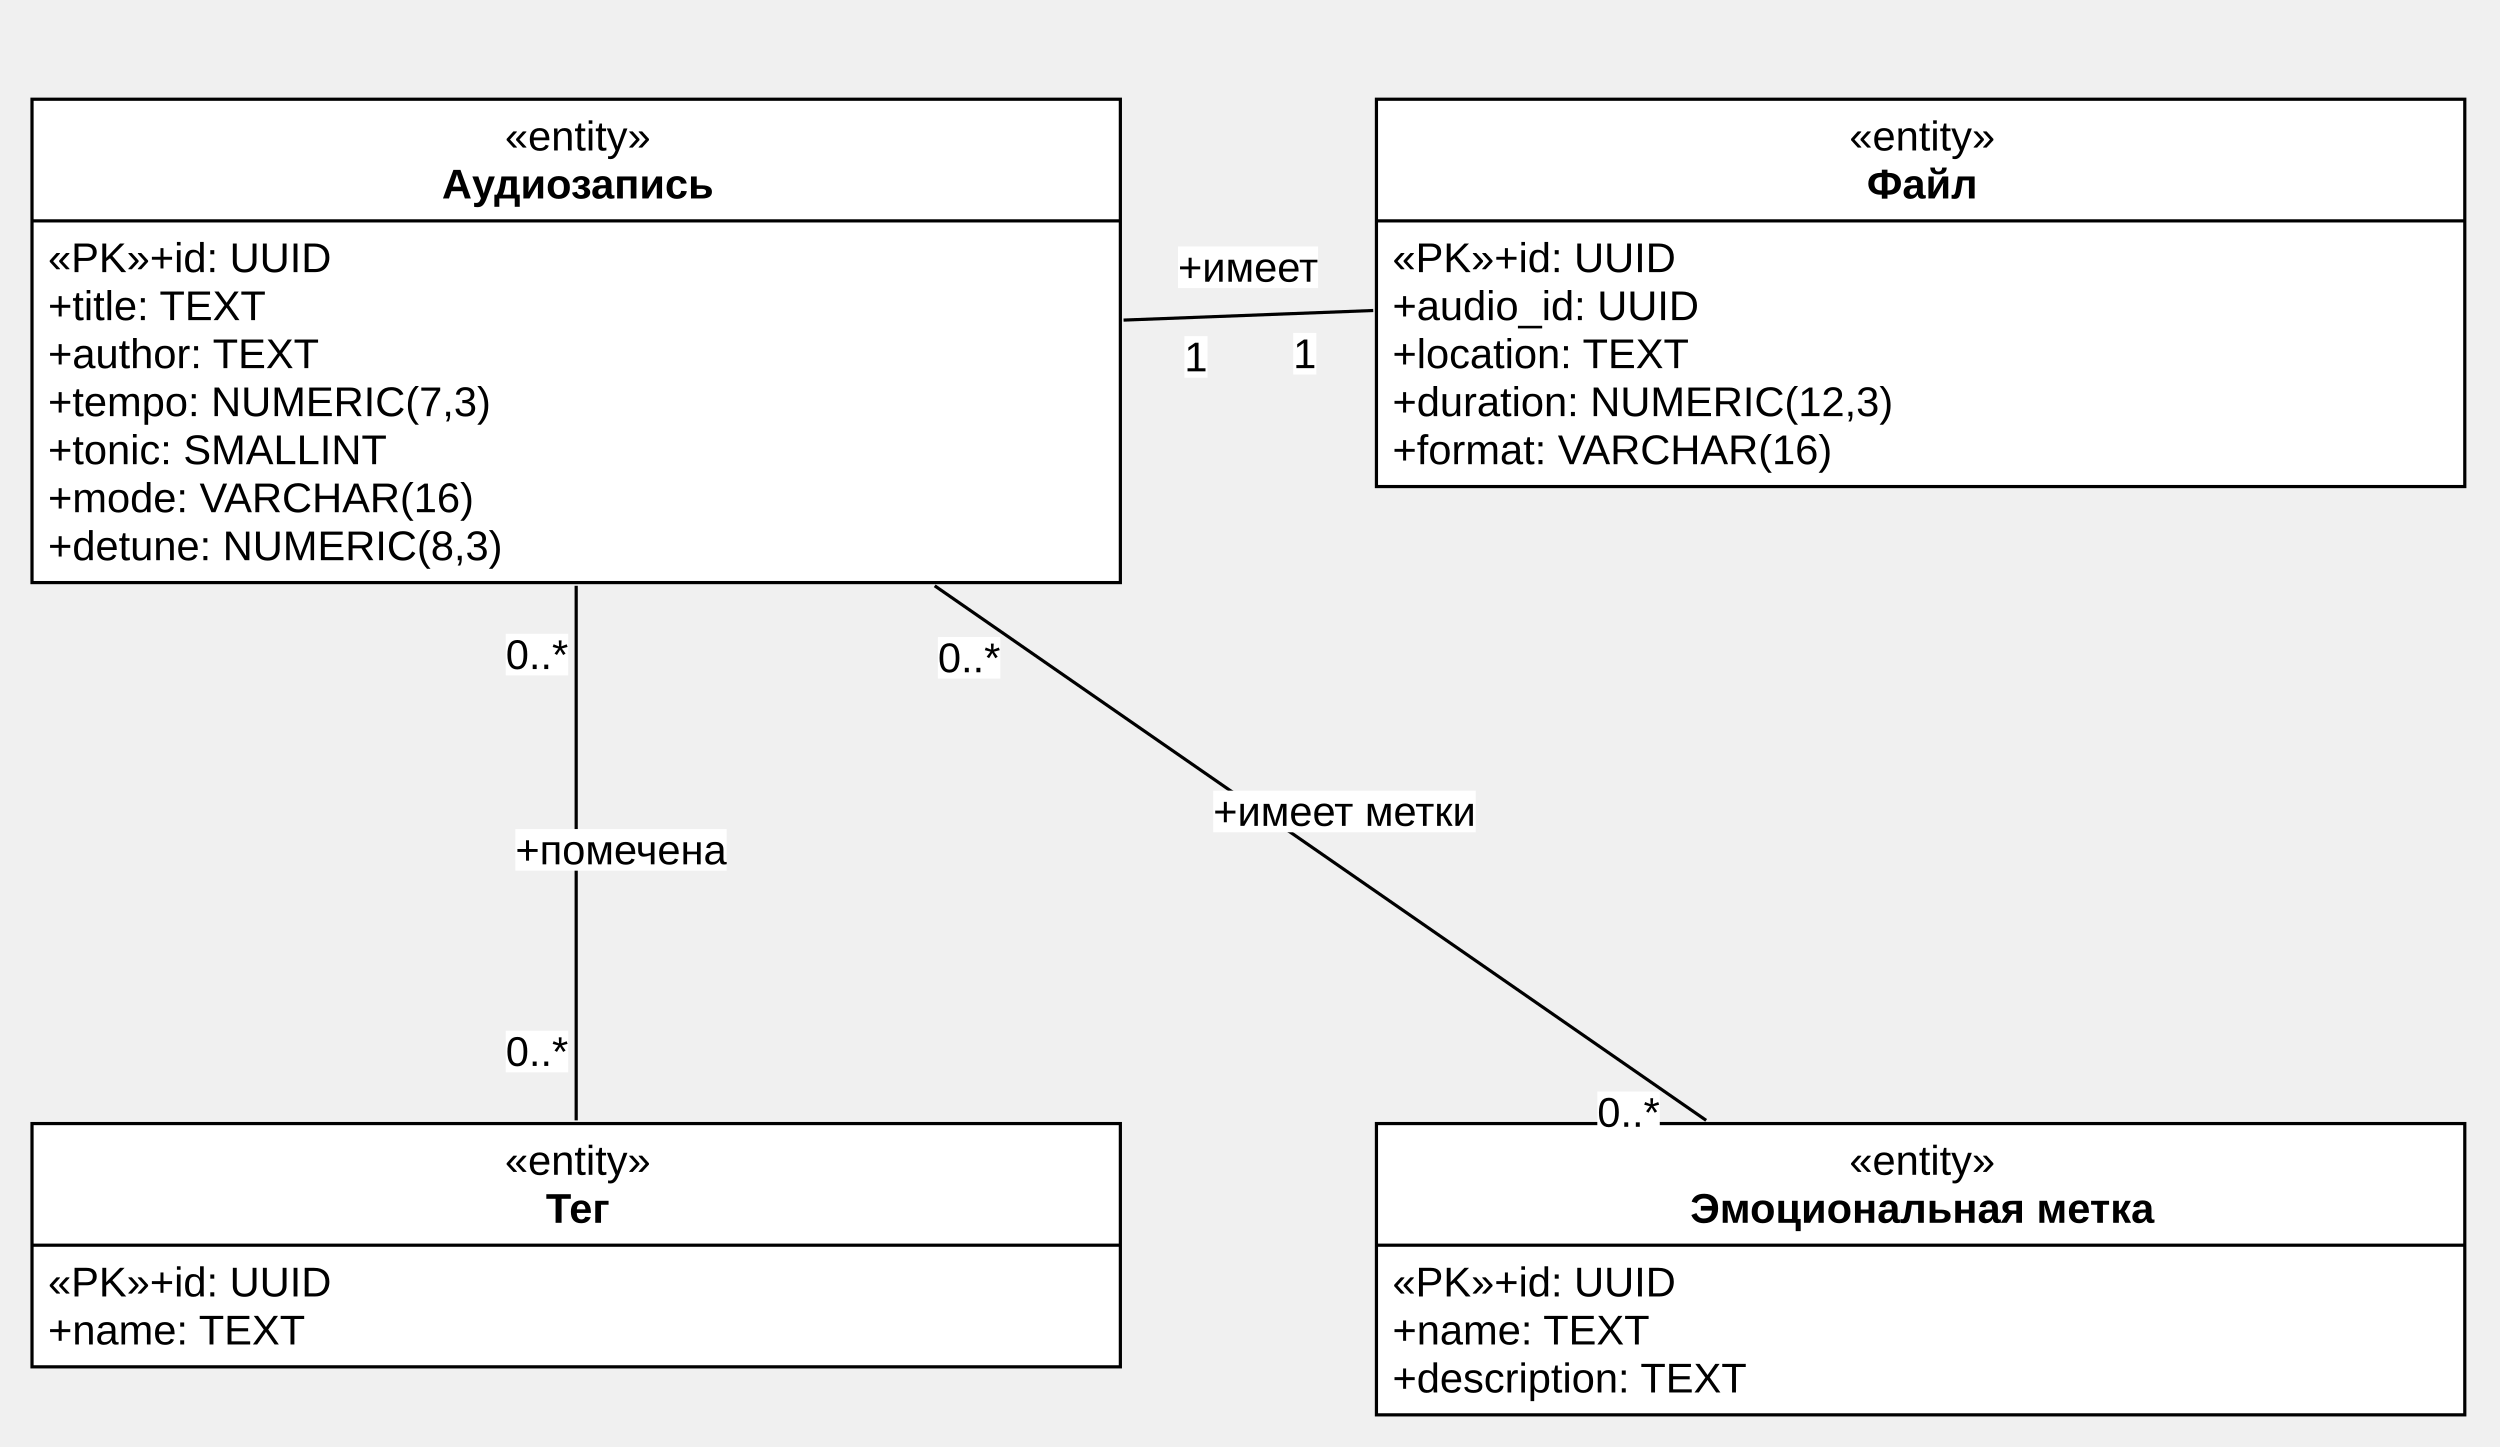
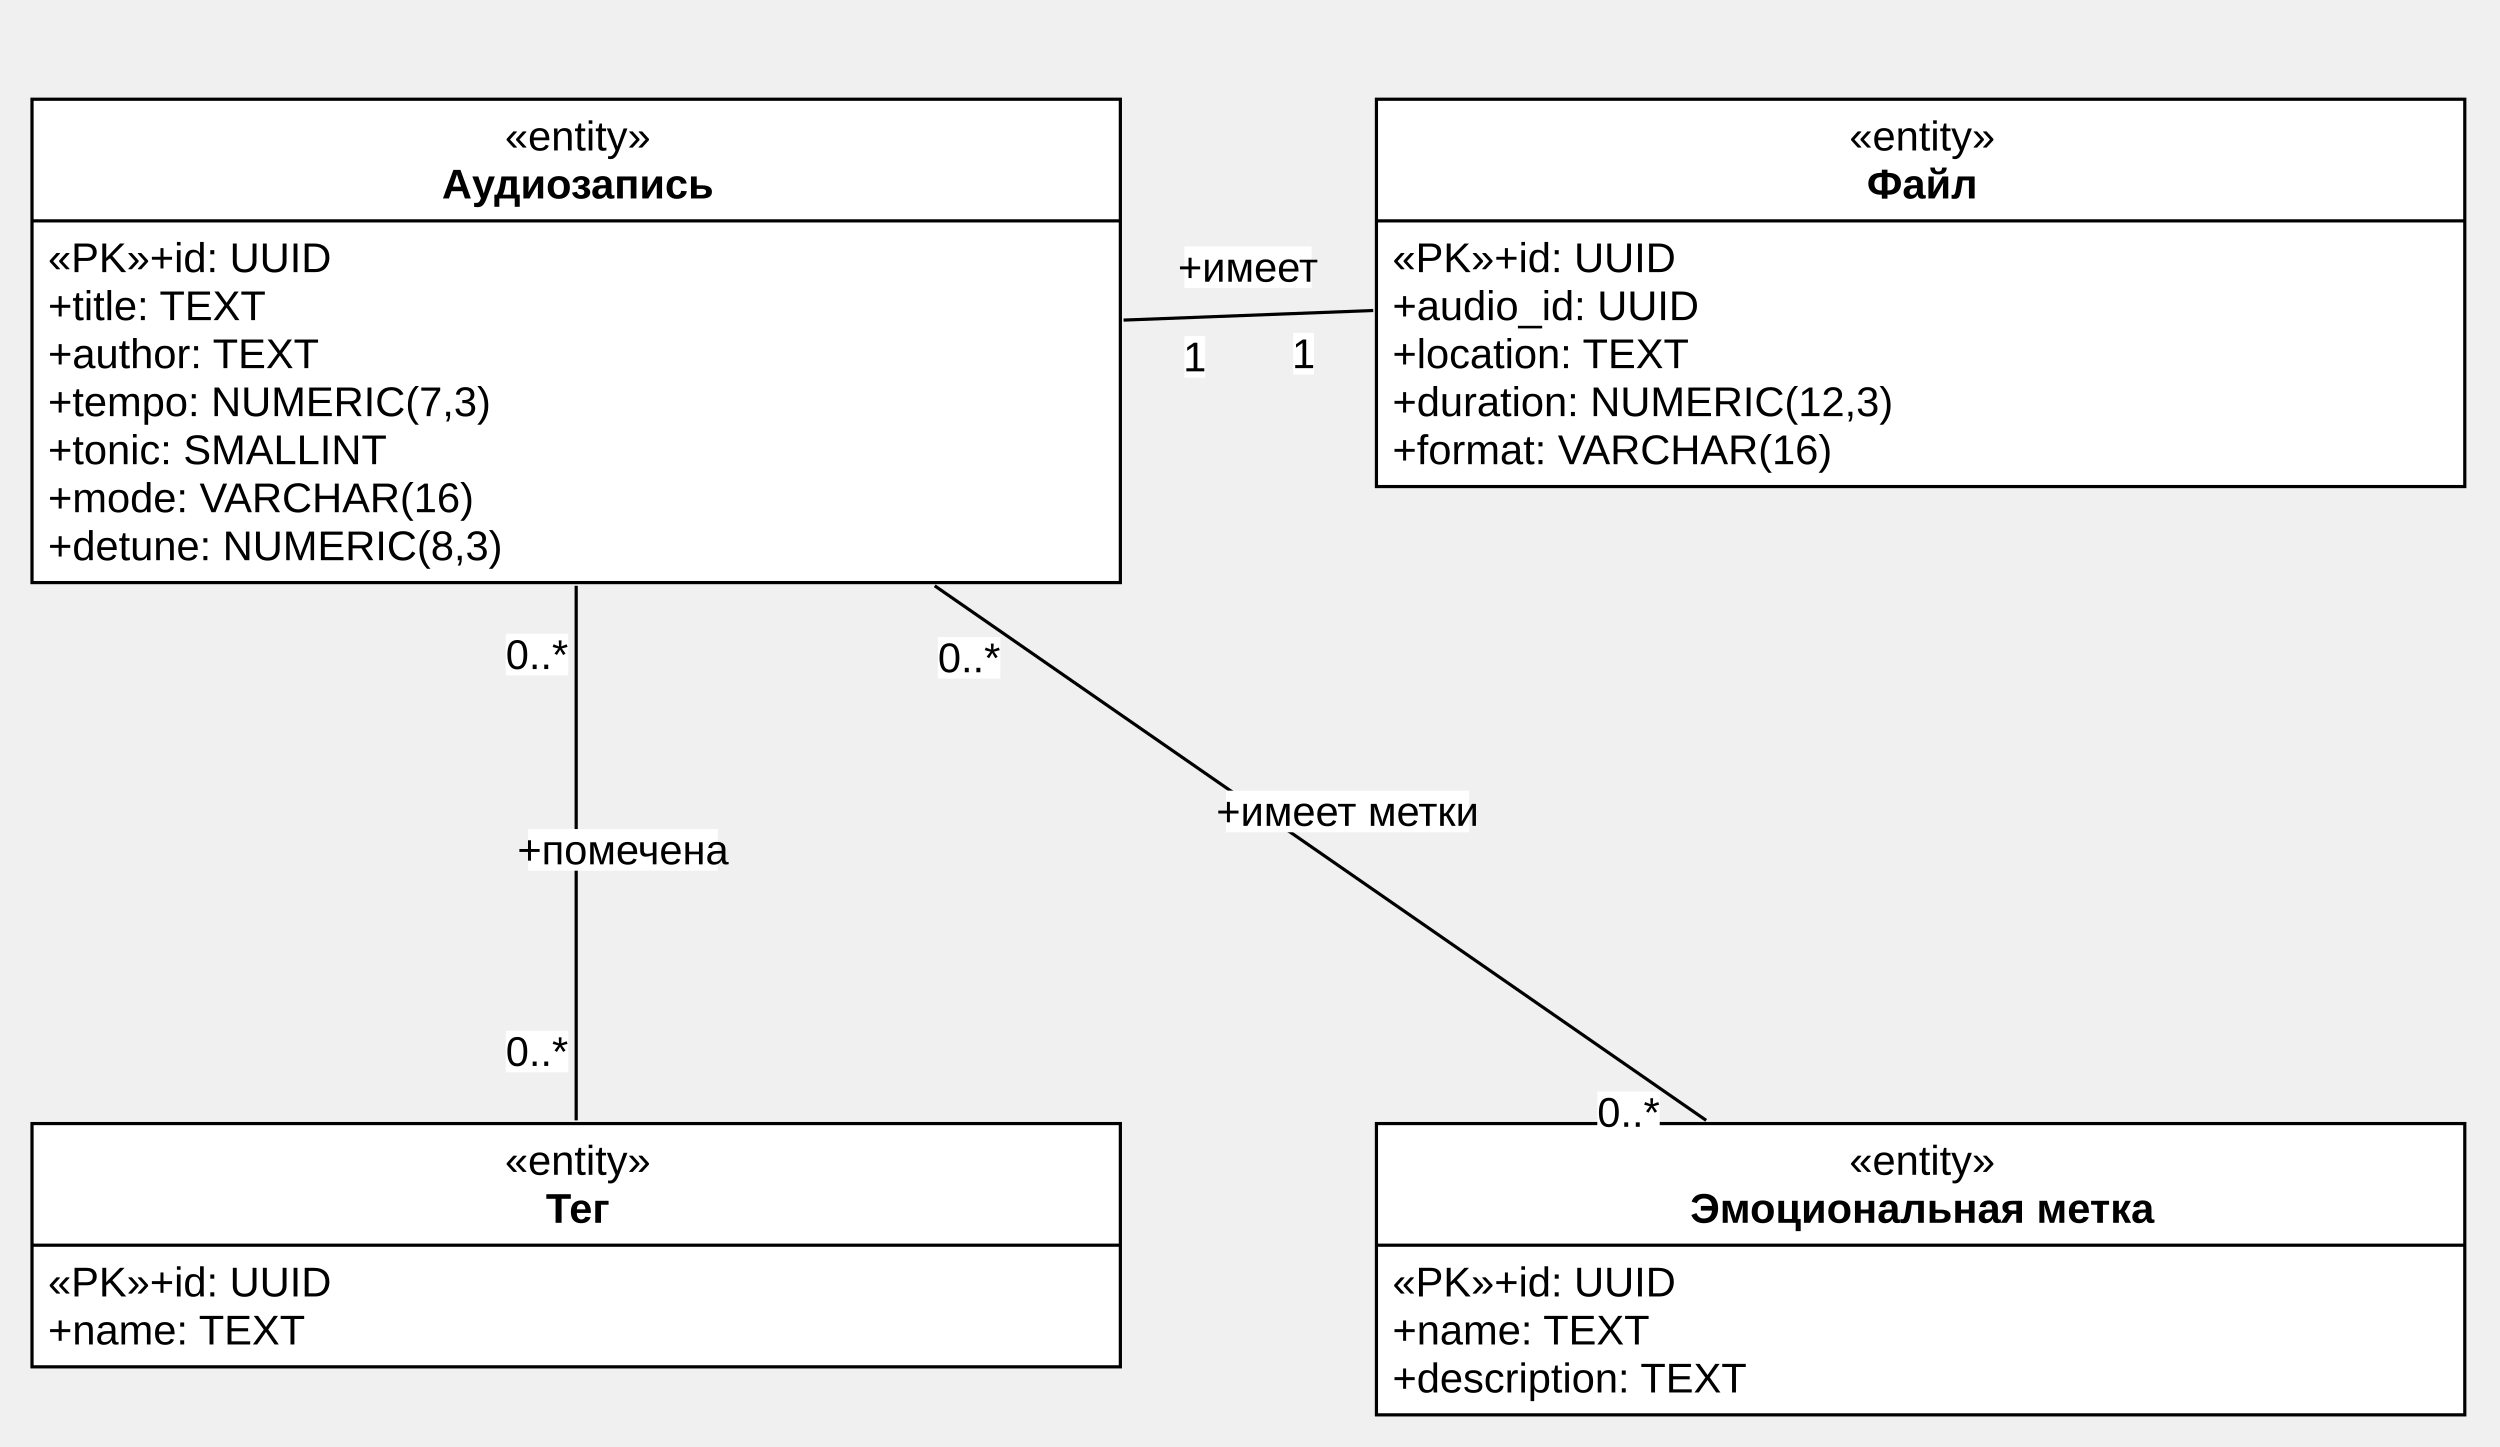
<svg xmlns="http://www.w3.org/2000/svg" version="1.1" width="781" height="452">
  <defs />
  <g>
    <g>
      <rect fill="#ffffff" stroke="none" x="30" y="30" width="340" height="151" transform="matrix(1 0 0 1 -20 1)" />
    </g>
    <g>
      <path fill="none" stroke="#000000" paint-order="fill stroke markers" d=" M 10 31 L 350 31 L 350 182 L 10 182 L 10 31 Z Z" stroke-miterlimit="10" stroke-dasharray="" />
    </g>
    <g>
      <path fill="none" stroke="#000000" paint-order="fill stroke markers" d=" M 10 69 L 350 69" stroke-miterlimit="10" stroke-dasharray="" />
    </g>
    <g>
      <g>
        <path fill="none" stroke="none" />
        <text fill="#000000" stroke="none" font-family="Arial" font-size="13px" font-style="normal" font-weight="normal" text-decoration="undefined" x="200.5" y="41.5" text-anchor="middle" dominant-baseline="central" transform="matrix(1 0 0 1 -20 1)">«entity»</text>
      </g>
    </g>
    <g>
      <g>
        <path fill="none" stroke="none" />
        <text fill="#000000" stroke="none" font-family="Arial" font-size="13px" font-style="normal" font-weight="bold" text-decoration="undefined" x="200.5" y="56.5" text-anchor="middle" dominant-baseline="central" transform="matrix(1 0 0 1 -20 1)">Аудиозапись</text>
      </g>
    </g>
    <g>
      <g>
        <path fill="none" stroke="none" />
        <text fill="#000000" stroke="none" font-family="Arial" font-size="13px" font-style="normal" font-weight="normal" text-decoration="undefined" x="35" y="79.5" text-anchor="start" dominant-baseline="central" transform="matrix(1 0 0 1 -20 1)">«PK»+id: UUID</text>
      </g>
    </g>
    <g>
      <g>
        <path fill="none" stroke="none" />
        <text fill="#000000" stroke="none" font-family="Arial" font-size="13px" font-style="normal" font-weight="normal" text-decoration="undefined" x="35" y="94.5" text-anchor="start" dominant-baseline="central" transform="matrix(1 0 0 1 -20 1)">+title: TEXT</text>
      </g>
    </g>
    <g>
      <g>
        <path fill="none" stroke="none" />
        <text fill="#000000" stroke="none" font-family="Arial" font-size="13px" font-style="normal" font-weight="normal" text-decoration="undefined" x="35" y="109.5" text-anchor="start" dominant-baseline="central" transform="matrix(1 0 0 1 -20 1)">+author: TEXT</text>
      </g>
    </g>
    <g>
      <g>
        <path fill="none" stroke="none" />
        <text fill="#000000" stroke="none" font-family="Arial" font-size="13px" font-style="normal" font-weight="normal" text-decoration="undefined" x="35" y="124.5" text-anchor="start" dominant-baseline="central" transform="matrix(1 0 0 1 -20 1)">+tempo: NUMERIC(7,3)</text>
      </g>
    </g>
    <g>
      <g>
        <path fill="none" stroke="none" />
        <text fill="#000000" stroke="none" font-family="Arial" font-size="13px" font-style="normal" font-weight="normal" text-decoration="undefined" x="35" y="139.5" text-anchor="start" dominant-baseline="central" transform="matrix(1 0 0 1 -20 1)">+tonic: SMALLINT</text>
      </g>
    </g>
    <g>
      <g>
        <path fill="none" stroke="none" />
        <text fill="#000000" stroke="none" font-family="Arial" font-size="13px" font-style="normal" font-weight="normal" text-decoration="undefined" x="35" y="154.5" text-anchor="start" dominant-baseline="central" transform="matrix(1 0 0 1 -20 1)">+mode: VARCHAR(16)</text>
      </g>
    </g>
    <g>
      <g>
        <path fill="none" stroke="none" />
        <text fill="#000000" stroke="none" font-family="Arial" font-size="13px" font-style="normal" font-weight="normal" text-decoration="undefined" x="35" y="169.5" text-anchor="start" dominant-baseline="central" transform="matrix(1 0 0 1 -20 1)">+detune: NUMERIC(8,3)</text>
      </g>
    </g>
    <g>
      <rect fill="#ffffff" stroke="none" x="450" y="30" width="340" height="121" transform="matrix(1 0 0 1 -20 1)" />
    </g>
    <g>
      <path fill="none" stroke="#000000" paint-order="fill stroke markers" d=" M 430 31 L 770 31 L 770 152 L 430 152 L 430 31 Z Z" stroke-miterlimit="10" stroke-dasharray="" />
    </g>
    <g>
      <path fill="none" stroke="#000000" paint-order="fill stroke markers" d=" M 430 69 L 770 69" stroke-miterlimit="10" stroke-dasharray="" />
    </g>
    <g>
      <g>
        <path fill="none" stroke="none" />
        <text fill="#000000" stroke="none" font-family="Arial" font-size="13px" font-style="normal" font-weight="normal" text-decoration="undefined" x="620.5" y="41.5" text-anchor="middle" dominant-baseline="central" transform="matrix(1 0 0 1 -20 1)">«entity»</text>
      </g>
    </g>
    <g>
      <g>
        <path fill="none" stroke="none" />
        <text fill="#000000" stroke="none" font-family="Arial" font-size="13px" font-style="normal" font-weight="bold" text-decoration="undefined" x="620.5" y="56.5" text-anchor="middle" dominant-baseline="central" transform="matrix(1 0 0 1 -20 1)">Файл</text>
      </g>
    </g>
    <g>
      <g>
        <path fill="none" stroke="none" />
        <text fill="#000000" stroke="none" font-family="Arial" font-size="13px" font-style="normal" font-weight="normal" text-decoration="undefined" x="455" y="79.5" text-anchor="start" dominant-baseline="central" transform="matrix(1 0 0 1 -20 1)">«PK»+id: UUID</text>
      </g>
    </g>
    <g>
      <g>
        <path fill="none" stroke="none" />
        <text fill="#000000" stroke="none" font-family="Arial" font-size="13px" font-style="normal" font-weight="normal" text-decoration="undefined" x="455" y="94.5" text-anchor="start" dominant-baseline="central" transform="matrix(1 0 0 1 -20 1)">+audio_id: UUID</text>
      </g>
    </g>
    <g>
      <g>
        <path fill="none" stroke="none" />
        <text fill="#000000" stroke="none" font-family="Arial" font-size="13px" font-style="normal" font-weight="normal" text-decoration="undefined" x="455" y="109.5" text-anchor="start" dominant-baseline="central" transform="matrix(1 0 0 1 -20 1)">+location: TEXT</text>
      </g>
    </g>
    <g>
      <g>
        <path fill="none" stroke="none" />
        <text fill="#000000" stroke="none" font-family="Arial" font-size="13px" font-style="normal" font-weight="normal" text-decoration="undefined" x="455" y="124.5" text-anchor="start" dominant-baseline="central" transform="matrix(1 0 0 1 -20 1)">+duration: NUMERIC(12,3)</text>
      </g>
    </g>
    <g>
      <g>
        <path fill="none" stroke="none" />
        <text fill="#000000" stroke="none" font-family="Arial" font-size="13px" font-style="normal" font-weight="normal" text-decoration="undefined" x="455" y="139.5" text-anchor="start" dominant-baseline="central" transform="matrix(1 0 0 1 -20 1)">+format: VARCHAR(16)</text>
      </g>
    </g>
    <g>
      <rect fill="#ffffff" stroke="none" x="30" y="350" width="340" height="76" transform="matrix(1 0 0 1 -20 1)" />
    </g>
    <g>
      <path fill="none" stroke="#000000" paint-order="fill stroke markers" d=" M 10 351 L 350 351 L 350 427 L 10 427 L 10 351 Z Z" stroke-miterlimit="10" stroke-dasharray="" />
    </g>
    <g>
      <path fill="none" stroke="#000000" paint-order="fill stroke markers" d=" M 10 389 L 350 389" stroke-miterlimit="10" stroke-dasharray="" />
    </g>
    <g>
      <g>
        <path fill="none" stroke="none" />
        <text fill="#000000" stroke="none" font-family="Arial" font-size="13px" font-style="normal" font-weight="normal" text-decoration="undefined" x="200.5" y="361.5" text-anchor="middle" dominant-baseline="central" transform="matrix(1 0 0 1 -20 1)">«entity»</text>
      </g>
    </g>
    <g>
      <g>
        <path fill="none" stroke="none" />
        <text fill="#000000" stroke="none" font-family="Arial" font-size="13px" font-style="normal" font-weight="bold" text-decoration="undefined" x="200.5" y="376.5" text-anchor="middle" dominant-baseline="central" transform="matrix(1 0 0 1 -20 1)">Тег</text>
      </g>
    </g>
    <g>
      <g>
        <path fill="none" stroke="none" />
        <text fill="#000000" stroke="none" font-family="Arial" font-size="13px" font-style="normal" font-weight="normal" text-decoration="undefined" x="35" y="399.5" text-anchor="start" dominant-baseline="central" transform="matrix(1 0 0 1 -20 1)">«PK»+id: UUID</text>
      </g>
    </g>
    <g>
      <g>
        <path fill="none" stroke="none" />
        <text fill="#000000" stroke="none" font-family="Arial" font-size="13px" font-style="normal" font-weight="normal" text-decoration="undefined" x="35" y="414.5" text-anchor="start" dominant-baseline="central" transform="matrix(1 0 0 1 -20 1)">+name: TEXT</text>
      </g>
    </g>
    <g>
      <rect fill="#ffffff" stroke="none" x="450" y="350" width="340" height="91" transform="matrix(1 0 0 1 -20 1)" />
    </g>
    <g>
      <path fill="none" stroke="#000000" paint-order="fill stroke markers" d=" M 430 351 L 770 351 L 770 442 L 430 442 L 430 351 Z Z" stroke-miterlimit="10" stroke-dasharray="" />
    </g>
    <g>
      <path fill="none" stroke="#000000" paint-order="fill stroke markers" d=" M 430 389 L 770 389" stroke-miterlimit="10" stroke-dasharray="" />
    </g>
    <g>
      <g>
        <path fill="none" stroke="none" />
        <text fill="#000000" stroke="none" font-family="Arial" font-size="13px" font-style="normal" font-weight="normal" text-decoration="undefined" x="620.5" y="361.5" text-anchor="middle" dominant-baseline="central" transform="matrix(1 0 0 1 -20 1)">«entity»</text>
      </g>
    </g>
    <g>
      <g>
        <path fill="none" stroke="none" />
        <text fill="#000000" stroke="none" font-family="Arial" font-size="13px" font-style="normal" font-weight="bold" text-decoration="undefined" x="620.5" y="376.5" text-anchor="middle" dominant-baseline="central" transform="matrix(1 0 0 1 -20 1)">Эмоциональная метка</text>
      </g>
    </g>
    <g>
      <g>
        <path fill="none" stroke="none" />
        <text fill="#000000" stroke="none" font-family="Arial" font-size="13px" font-style="normal" font-weight="normal" text-decoration="undefined" x="455" y="399.5" text-anchor="start" dominant-baseline="central" transform="matrix(1 0 0 1 -20 1)">«PK»+id: UUID</text>
      </g>
    </g>
    <g>
      <g>
        <path fill="none" stroke="none" />
        <text fill="#000000" stroke="none" font-family="Arial" font-size="13px" font-style="normal" font-weight="normal" text-decoration="undefined" x="455" y="414.5" text-anchor="start" dominant-baseline="central" transform="matrix(1 0 0 1 -20 1)">+name: TEXT</text>
      </g>
    </g>
    <g>
      <g>
        <path fill="none" stroke="none" />
        <text fill="#000000" stroke="none" font-family="Arial" font-size="13px" font-style="normal" font-weight="normal" text-decoration="undefined" x="455" y="429.5" text-anchor="start" dominant-baseline="central" transform="matrix(1 0 0 1 -20 1)">+description: TEXT</text>
      </g>
    </g>
    <g>
      <path fill="none" stroke="#000000" paint-order="fill stroke markers" d=" M 351 100 L 429 97" stroke-miterlimit="10" stroke-dasharray="" />
    </g>
    <g>
-       <rect fill="#ffffff" stroke="none" x="388" y="76" width="43.773" height="13" transform="matrix(1 0 0 1 -20 1)" />
-     </g>
-     <g>
-       <g>
-         <path fill="none" stroke="none" />
-         <text fill="#000000" stroke="none" font-family="Arial" font-size="13px" font-style="normal" font-weight="normal" text-decoration="undefined" x="409.887" y="82.5" text-anchor="middle" dominant-baseline="central" transform="matrix(1 0 0 1 -20 1)">+имеет</text>
-       </g>
-     </g>
-     <g>
-       <rect fill="#ffffff" stroke="none" x="390" y="104" width="7.23" height="13" transform="matrix(1 0 0 1 -20 1)" />
-     </g>
-     <g>
-       <g>
-         <path fill="none" stroke="none" />
-         <text fill="#000000" stroke="none" font-family="Arial" font-size="13px" font-style="normal" font-weight="normal" text-decoration="undefined" x="393.615" y="110.5" text-anchor="middle" dominant-baseline="central" transform="matrix(1 0 0 1 -20 1)">1</text>
-       </g>
-     </g>
-     <g>
-       <rect fill="#ffffff" stroke="none" x="424" y="103" width="7.23" height="13" transform="matrix(1 0 0 1 -20 1)" />
-     </g>
-     <g>
-       <g>
-         <path fill="none" stroke="none" />
-         <text fill="#000000" stroke="none" font-family="Arial" font-size="13px" font-style="normal" font-weight="normal" text-decoration="undefined" x="427.615" y="109.5" text-anchor="middle" dominant-baseline="central" transform="matrix(1 0 0 1 -20 1)">1</text>
+       <rect fill="#ffffff" stroke="none" x="390" y="76" width="39.736" height="13" transform="matrix(1 0 0 1 -20 1)" />
+     </g>
+     <g>
+       <g>
+         <path fill="none" stroke="none" />
+         <text fill="#000000" stroke="none" font-family="Arial" font-size="13px" font-style="normal" font-weight="normal" text-decoration="undefined" x="409.868" y="82.5" text-anchor="middle" dominant-baseline="central" transform="matrix(1 0 0 1 -20 1)">+имеет</text>
+       </g>
+     </g>
+     <g>
+       <rect fill="#ffffff" stroke="none" x="390" y="104" width="6.5" height="13" transform="matrix(1 0 0 1 -20 1)" />
+     </g>
+     <g>
+       <g>
+         <path fill="none" stroke="none" />
+         <text fill="#000000" stroke="none" font-family="Arial" font-size="13px" font-style="normal" font-weight="normal" text-decoration="undefined" x="393.25" y="110.5" text-anchor="middle" dominant-baseline="central" transform="matrix(1 0 0 1 -20 1)">1</text>
+       </g>
+     </g>
+     <g>
+       <rect fill="#ffffff" stroke="none" x="424" y="103" width="6.5" height="13" transform="matrix(1 0 0 1 -20 1)" />
+     </g>
+     <g>
+       <g>
+         <path fill="none" stroke="none" />
+         <text fill="#000000" stroke="none" font-family="Arial" font-size="13px" font-style="normal" font-weight="normal" text-decoration="undefined" x="427.25" y="109.5" text-anchor="middle" dominant-baseline="central" transform="matrix(1 0 0 1 -20 1)">1</text>
      </g>
    </g>
    <g>
      <path fill="none" stroke="#000000" paint-order="fill stroke markers" d=" M 180 183 L 180 350" stroke-miterlimit="10" stroke-dasharray="" />
    </g>
    <g>
-       <rect fill="#ffffff" stroke="none" x="181" y="258" width="66.009" height="13" transform="matrix(1 0 0 1 -20 1)" />
-     </g>
-     <g>
-       <g>
-         <path fill="none" stroke="none" />
-         <text fill="#000000" stroke="none" font-family="Arial" font-size="13px" font-style="normal" font-weight="normal" text-decoration="undefined" x="214.005" y="264.5" text-anchor="middle" dominant-baseline="central" transform="matrix(1 0 0 1 -20 1)">+помечена</text>
-       </g>
-     </g>
-     <g>
-       <rect fill="#ffffff" stroke="none" x="178" y="197" width="19.513" height="13" transform="matrix(1 0 0 1 -20 1)" />
-     </g>
-     <g>
-       <g>
-         <path fill="none" stroke="none" />
-         <text fill="#000000" stroke="none" font-family="Arial" font-size="13px" font-style="normal" font-weight="normal" text-decoration="undefined" x="187.756" y="203.5" text-anchor="middle" dominant-baseline="central" transform="matrix(1 0 0 1 -20 1)">0..*</text>
-       </g>
-     </g>
-     <g>
-       <rect fill="#ffffff" stroke="none" x="178" y="321" width="19.513" height="13" transform="matrix(1 0 0 1 -20 1)" />
-     </g>
-     <g>
-       <g>
-         <path fill="none" stroke="none" />
-         <text fill="#000000" stroke="none" font-family="Arial" font-size="13px" font-style="normal" font-weight="normal" text-decoration="undefined" x="187.756" y="327.5" text-anchor="middle" dominant-baseline="central" transform="matrix(1 0 0 1 -20 1)">0..*</text>
+       <rect fill="#ffffff" stroke="none" x="185" y="258" width="59.249" height="13" transform="matrix(1 0 0 1 -20 1)" />
+     </g>
+     <g>
+       <g>
+         <path fill="none" stroke="none" />
+         <text fill="#000000" stroke="none" font-family="Arial" font-size="13px" font-style="normal" font-weight="normal" text-decoration="undefined" x="214.625" y="264.5" text-anchor="middle" dominant-baseline="central" transform="matrix(1 0 0 1 -20 1)">+помечена</text>
+       </g>
+     </g>
+     <g>
+       <rect fill="#ffffff" stroke="none" x="178" y="197" width="19.5" height="13" transform="matrix(1 0 0 1 -20 1)" />
+     </g>
+     <g>
+       <g>
+         <path fill="none" stroke="none" />
+         <text fill="#000000" stroke="none" font-family="Arial" font-size="13px" font-style="normal" font-weight="normal" text-decoration="undefined" x="187.75" y="203.5" text-anchor="middle" dominant-baseline="central" transform="matrix(1 0 0 1 -20 1)">0..*</text>
+       </g>
+     </g>
+     <g>
+       <rect fill="#ffffff" stroke="none" x="178" y="321" width="19.5" height="13" transform="matrix(1 0 0 1 -20 1)" />
+     </g>
+     <g>
+       <g>
+         <path fill="none" stroke="none" />
+         <text fill="#000000" stroke="none" font-family="Arial" font-size="13px" font-style="normal" font-weight="normal" text-decoration="undefined" x="187.75" y="327.5" text-anchor="middle" dominant-baseline="central" transform="matrix(1 0 0 1 -20 1)">0..*</text>
      </g>
    </g>
    <g>
      <path fill="none" stroke="#000000" paint-order="fill stroke markers" d=" M 292 183 L 533 350" stroke-miterlimit="10" stroke-dasharray="" />
    </g>
    <g>
-       <rect fill="#ffffff" stroke="none" x="399" y="246" width="82.024" height="13" transform="matrix(1 0 0 1 -20 1)" />
-     </g>
-     <g>
-       <g>
-         <path fill="none" stroke="none" />
-         <text fill="#000000" stroke="none" font-family="Arial" font-size="13px" font-style="normal" font-weight="normal" text-decoration="undefined" x="440.012" y="252.5" text-anchor="middle" dominant-baseline="central" transform="matrix(1 0 0 1 -20 1)">+имеет метки</text>
-       </g>
-     </g>
-     <g>
-       <rect fill="#ffffff" stroke="none" x="313" y="198" width="19.513" height="13" transform="matrix(1 0 0 1 -20 1)" />
-     </g>
-     <g>
-       <g>
-         <path fill="none" stroke="none" />
-         <text fill="#000000" stroke="none" font-family="Arial" font-size="13px" font-style="normal" font-weight="normal" text-decoration="undefined" x="322.756" y="204.5" text-anchor="middle" dominant-baseline="central" transform="matrix(1 0 0 1 -20 1)">0..*</text>
-       </g>
-     </g>
-     <g>
-       <rect fill="#ffffff" stroke="none" x="519" y="340" width="19.513" height="13" transform="matrix(1 0 0 1 -20 1)" />
-     </g>
-     <g>
-       <g>
-         <path fill="none" stroke="none" />
-         <text fill="#000000" stroke="none" font-family="Arial" font-size="13px" font-style="normal" font-weight="normal" text-decoration="undefined" x="528.756" y="346.5" text-anchor="middle" dominant-baseline="central" transform="matrix(1 0 0 1 -20 1)">0..*</text>
+       <rect fill="#ffffff" stroke="none" x="403" y="246" width="75.937" height="13" transform="matrix(1 0 0 1 -20 1)" />
+     </g>
+     <g>
+       <g>
+         <path fill="none" stroke="none" />
+         <text fill="#000000" stroke="none" font-family="Arial" font-size="13px" font-style="normal" font-weight="normal" text-decoration="undefined" x="440.969" y="252.5" text-anchor="middle" dominant-baseline="central" transform="matrix(1 0 0 1 -20 1)">+имеет метки</text>
+       </g>
+     </g>
+     <g>
+       <rect fill="#ffffff" stroke="none" x="313" y="198" width="19.5" height="13" transform="matrix(1 0 0 1 -20 1)" />
+     </g>
+     <g>
+       <g>
+         <path fill="none" stroke="none" />
+         <text fill="#000000" stroke="none" font-family="Arial" font-size="13px" font-style="normal" font-weight="normal" text-decoration="undefined" x="322.75" y="204.5" text-anchor="middle" dominant-baseline="central" transform="matrix(1 0 0 1 -20 1)">0..*</text>
+       </g>
+     </g>
+     <g>
+       <rect fill="#ffffff" stroke="none" x="519" y="340" width="19.5" height="13" transform="matrix(1 0 0 1 -20 1)" />
+     </g>
+     <g>
+       <g>
+         <path fill="none" stroke="none" />
+         <text fill="#000000" stroke="none" font-family="Arial" font-size="13px" font-style="normal" font-weight="normal" text-decoration="undefined" x="528.75" y="346.5" text-anchor="middle" dominant-baseline="central" transform="matrix(1 0 0 1 -20 1)">0..*</text>
      </g>
    </g>
  </g>
</svg>
